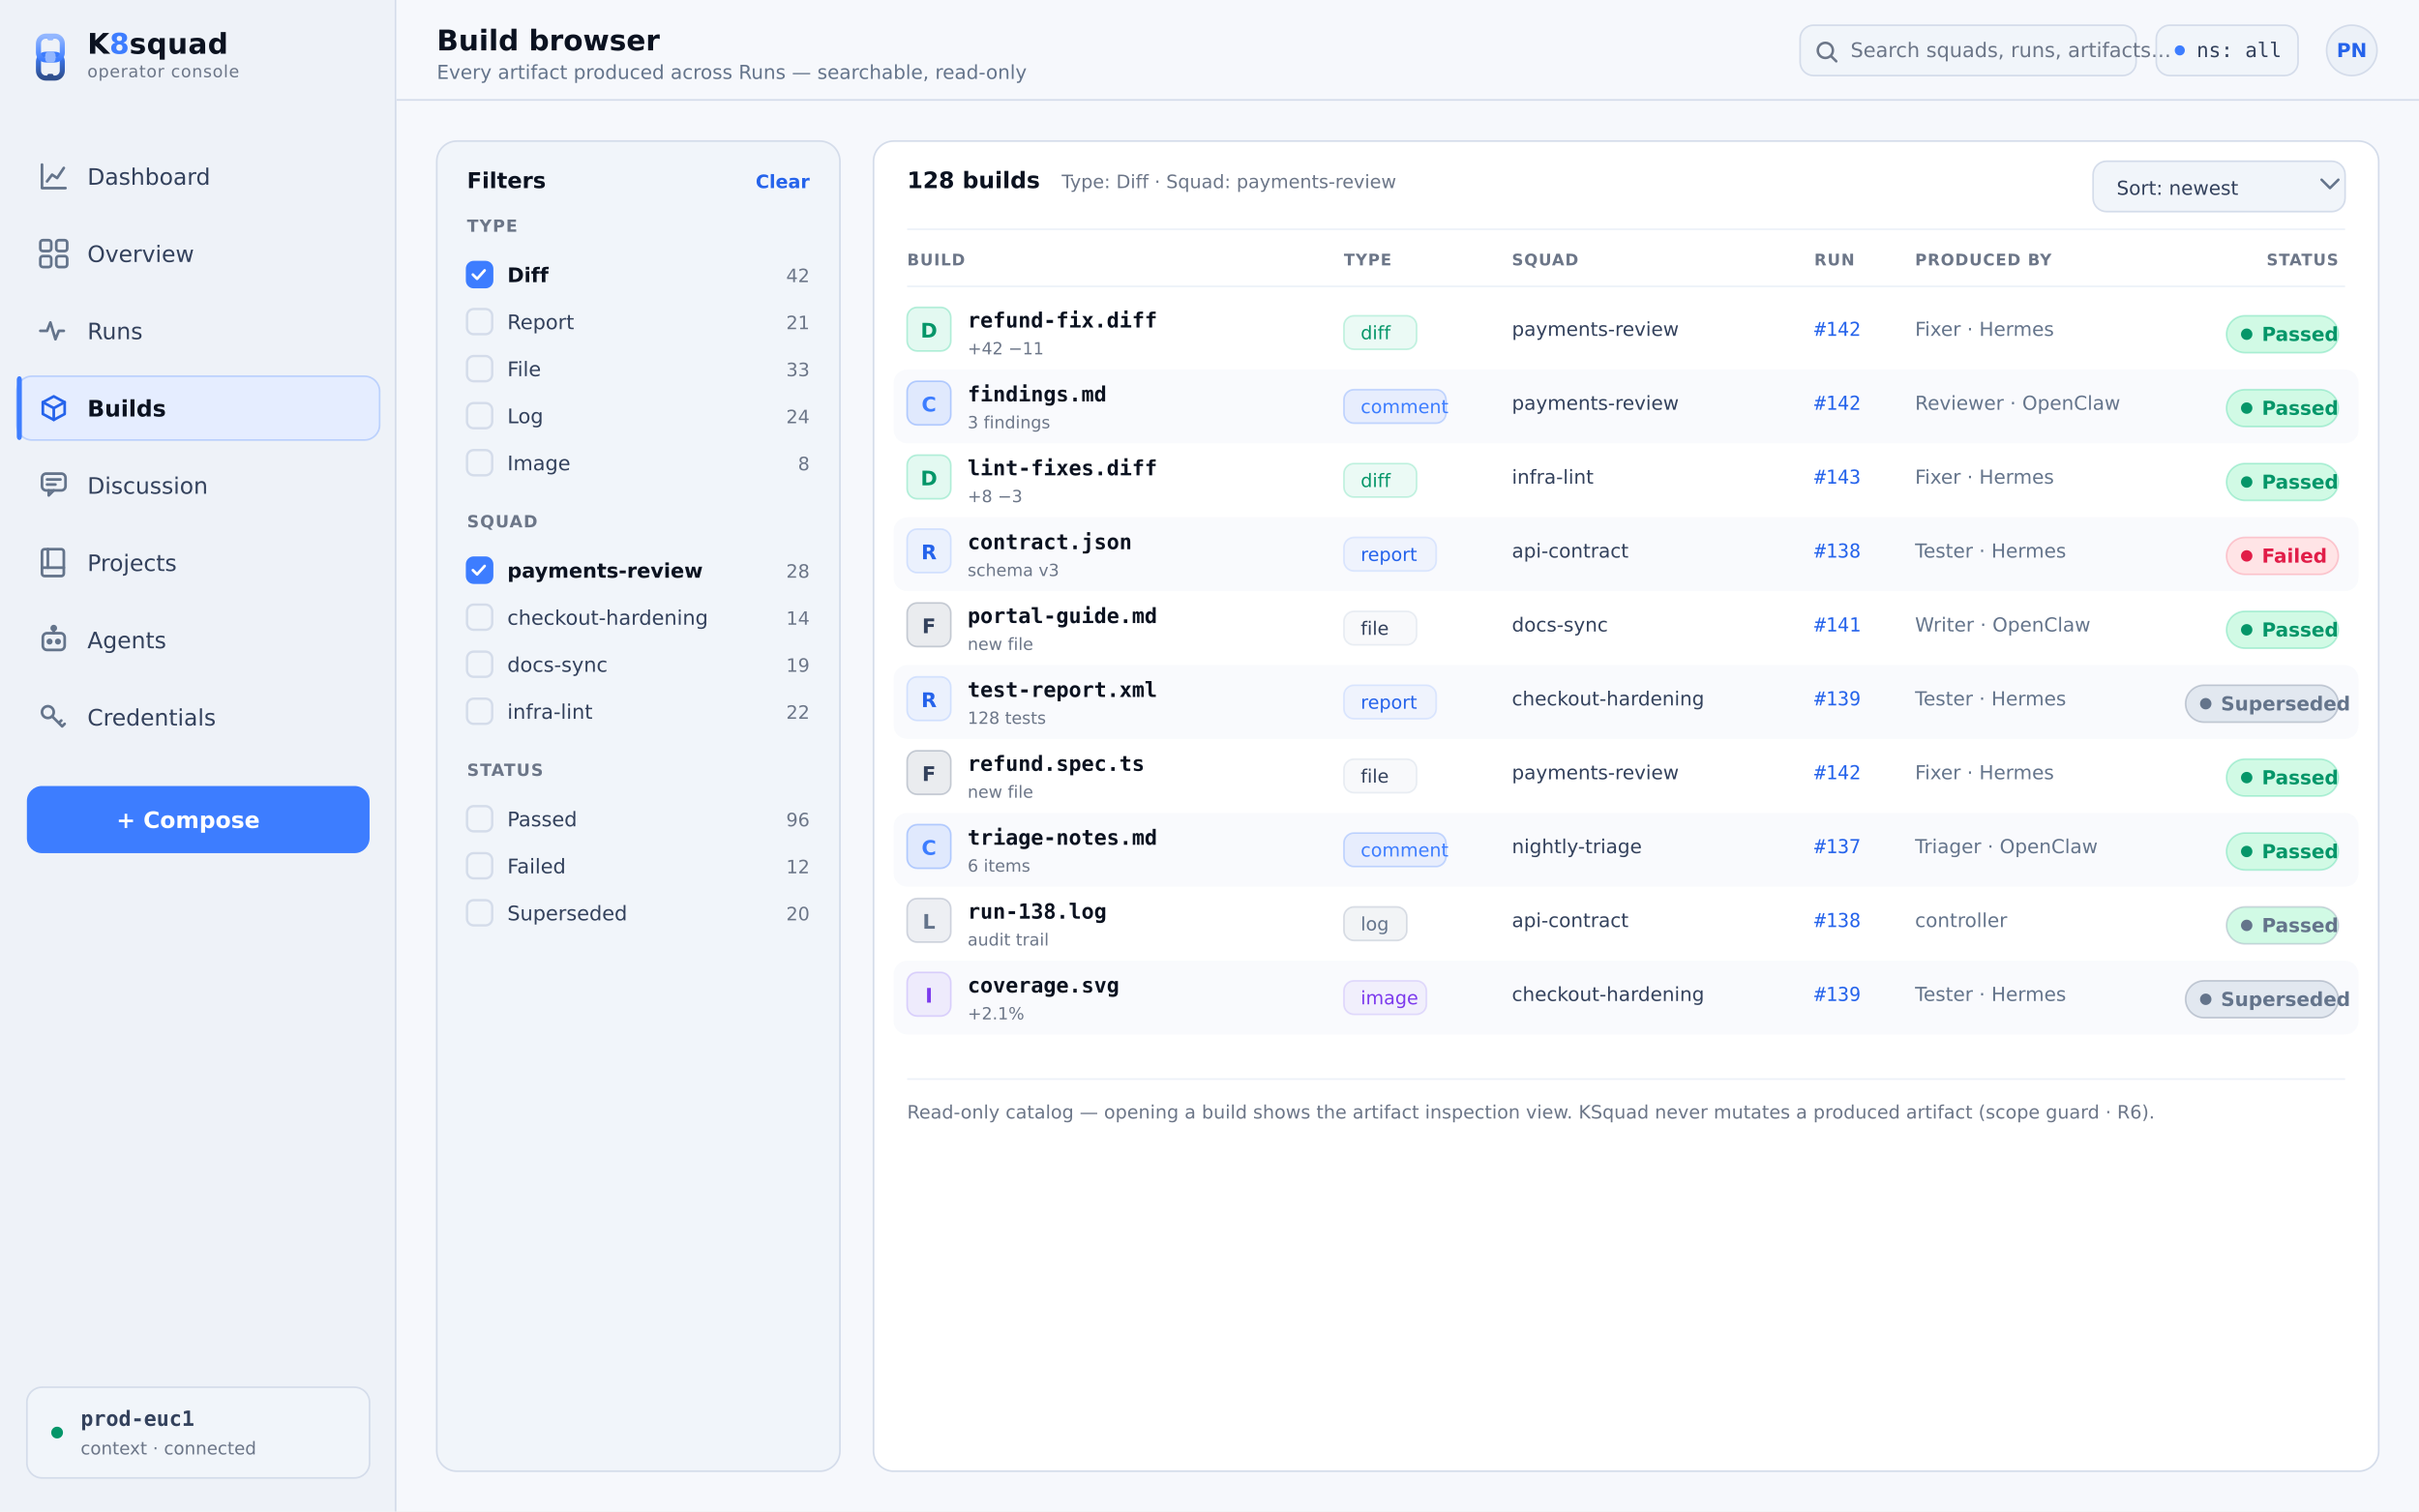
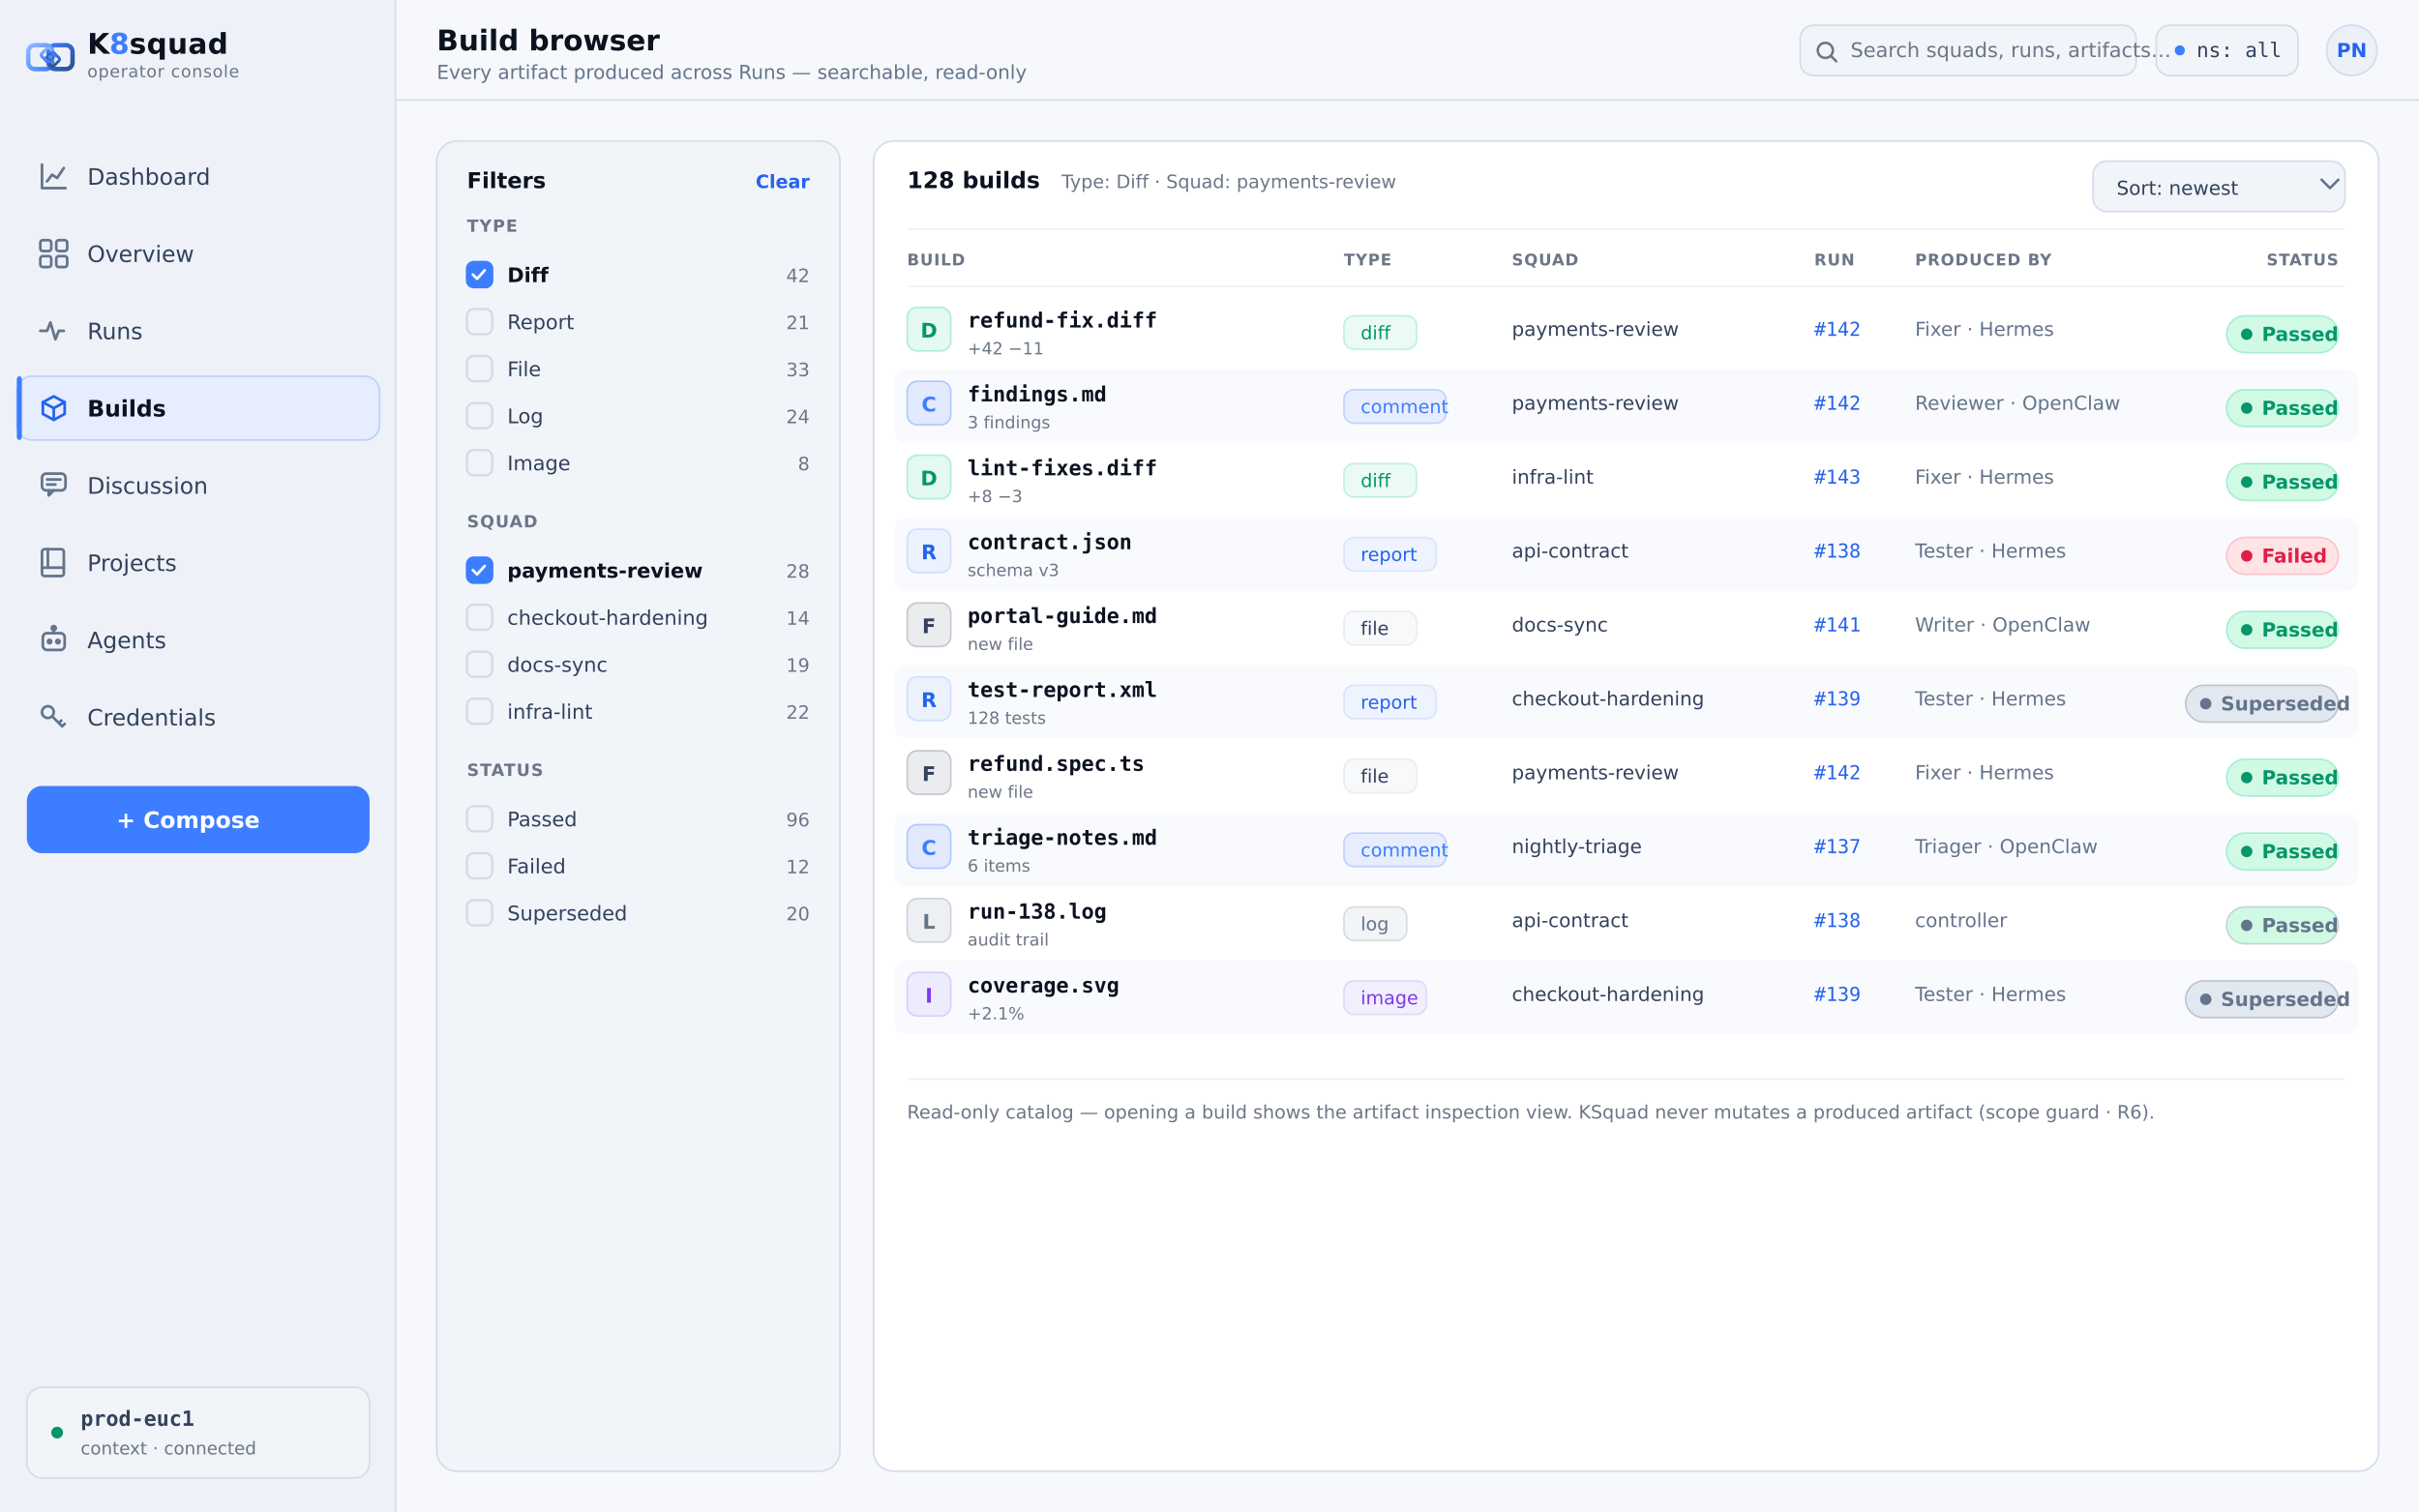
<svg xmlns="http://www.w3.org/2000/svg" width="1440" height="900" viewBox="0 0 1440 900" font-family="DejaVu Sans">
+   <defs>
+     <linearGradient id="odinL" x1="0" y1="0" x2="1" y2="1">
+       <stop offset="0" stop-color="#93B7FF" />
+       <stop offset="1" stop-color="#3D7DFF" />
+     </linearGradient>
+     <linearGradient id="odinR" x1="0" y1="0" x2="1" y2="1">
+       <stop offset="0" stop-color="#3D7DFF" />
+       <stop offset="1" stop-color="#2E4E8C" />
+     </linearGradient>
+     <clipPath id="odinCB">
+       <rect x="176" y="256" width="160" height="120" />
+     </clipPath>
+     <clipPath id="odinCK">
+       <rect x="166" y="256" width="180" height="120" />
+     </clipPath>
+   </defs>
  <defs>
    <linearGradient id="ringTop" x1="0" y1="0" x2="0" y2="1">
      <stop offset="0" stop-color="#93B7FF" />
      <stop offset="1" stop-color="#3D7DFF" />
    </linearGradient>
    <linearGradient id="ringBot" x1="0" y1="0" x2="0" y2="1">
      <stop offset="0" stop-color="#3D7DFF" />
      <stop offset="1" stop-color="#2E4E8C" />
    </linearGradient>
  </defs>
  <rect x="0" y="0" width="1440" height="900" rx="0" ry="0" fill="#F6F8FC" stroke="none" stroke-width="1" />
  <rect x="0" y="0" width="236" height="900" rx="0" ry="0" fill="#EEF2F8" stroke="none" stroke-width="1" />
  <rect x="235" y="0" width="1" height="900" rx="0" ry="0" fill="#D4DCEA" stroke="none" stroke-width="1" />
  <g transform="translate(30,34) scale(0.33735) translate(-50,-50)">
-     <rect x="29" y="45" width="42" height="42" rx="13" fill="none" stroke="url(#ringBot)" stroke-width="9" />
-     <rect x="29" y="13" width="42" height="42" rx="13" fill="none" stroke="url(#ringTop)" stroke-width="9" />
-     <rect x="41" y="41" width="18" height="18" rx="5" fill="#93B7FF" />
-     <rect x="44.5" y="9.5" width="11" height="11" rx="3" fill="#93B7FF" />
-     <rect x="44.5" y="79.5" width="11" height="11" rx="3" fill="#2E4E8C" />
+     <g transform="scale(0.195313)">
+       <path d="M300,148 h96 a60,60 0 0 1 60,60 v96 a60,60 0 0 1 -60,60 h-96 a60,60 0 0 1 -60,-60 v-96 a60,60 0 0 1 60,-60 z" fill="none" stroke="url(#odinR)" stroke-width="40" stroke-linejoin="round" />
+       <path d="M116,148 h96 a60,60 0 0 1 60,60 v96 a60,60 0 0 1 -60,60 h-96 a60,60 0 0 1 -60,-60 v-96 a60,60 0 0 1 60,-60 z" fill="none" stroke="url(#odinL)" stroke-width="40" stroke-linejoin="round" />
+       <g clip-path="url(#odinCB)">
+         <path d="M300,148 h96 a60,60 0 0 1 60,60 v96 a60,60 0 0 1 -60,60 h-96 a60,60 0 0 1 -60,-60 v-96 a60,60 0 0 1 60,-60 z" fill="none" stroke="url(#odinR)" stroke-width="40" stroke-linejoin="round" />
+       </g>
+       <g transform="rotate(45 256 256)">
+         <path d="M196,206 h64 a18,18 0 0 1 18,18 v64 a18,18 0 0 1 -18,18 h-64 a18,18 0 0 1 -18,-18 v-64 a18,18 0 0 1 18,-18 z" fill="none" stroke="url(#odinL)" stroke-width="26" stroke-linejoin="round" />
+         <path d="M252,206 h64 a18,18 0 0 1 18,18 v64 a18,18 0 0 1 -18,18 h-64 a18,18 0 0 1 -18,-18 v-64 a18,18 0 0 1 18,-18 z" fill="none" stroke="url(#odinR)" stroke-width="26" stroke-linejoin="round" />
+         <g clip-path="url(#odinCK)">
+           <path d="M196,206 h64 a18,18 0 0 1 18,18 v64 a18,18 0 0 1 -18,18 h-64 a18,18 0 0 1 -18,-18 v-64 a18,18 0 0 1 18,-18 z" fill="none" stroke="url(#odinL)" stroke-width="26" stroke-linejoin="round" />
+         </g>
+         <rect x="230" y="230" width="52" height="52" rx="9" fill="#2E4E8C" />
+         <rect x="237" y="237" width="38" height="38" rx="7" fill="#4D8BFF" />
+       </g>
+     </g>
  </g>
  <text x="52" y="32" font-family="DejaVu Sans" font-size="17" fill="#0B1220" font-weight="700" text-anchor="start" letter-spacing="0.2">K<tspan fill="#3D7DFF">8</tspan>squad</text>
  <text x="52" y="46" font-family="DejaVu Sans" font-size="10" fill="#6C7688" font-weight="400" text-anchor="start" letter-spacing="0.4">operator console</text>
  <g fill="none" stroke="#64748B" stroke-width="1.6" stroke-linecap="round" stroke-linejoin="round">
    <path d="M25 98 v14 h14" />
    <path d="M28 108 l3 -4 l3 2 l4 -6" />
  </g>
  <text x="52" y="110" font-family="DejaVu Sans" font-size="13.5" fill="#33415C" font-weight="500" text-anchor="start">Dashboard</text>
  <g fill="none" stroke="#64748B" stroke-width="1.6" stroke-linecap="round" stroke-linejoin="round">
    <rect x="24" y="143" width="6.5" height="6.5" rx="1.5" />
    <rect x="33.5" y="143" width="6.5" height="6.5" rx="1.5" />
    <rect x="24" y="152.5" width="6.5" height="6.5" rx="1.5" />
    <rect x="33.5" y="152.5" width="6.5" height="6.5" rx="1.5" />
  </g>
  <text x="52" y="156" font-family="DejaVu Sans" font-size="13.5" fill="#33415C" font-weight="500" text-anchor="start">Overview</text>
  <g fill="none" stroke="#64748B" stroke-width="1.6" stroke-linecap="round" stroke-linejoin="round">
    <path d="M24 197 h4 l2 -5 l3 10 l2 -5 h3" />
  </g>
  <text x="52" y="202" font-family="DejaVu Sans" font-size="13.5" fill="#33415C" font-weight="500" text-anchor="start">Runs</text>
  <rect x="10" y="224" width="216" height="38" rx="9" ry="9" fill="#E5EDFF" stroke="#3D7DFF44" stroke-width="1" />
  <rect x="10" y="224" width="3" height="38" rx="2" ry="2" fill="#3D7DFF" stroke="none" stroke-width="1" />
  <g fill="none" stroke="#2563EB" stroke-width="1.6" stroke-linecap="round" stroke-linejoin="round">
    <path d="M32 236 l6.5 3.5 v7 l-6.5 3.5 l-6.5 -3.5 v-7 z" />
    <path d="M25.5 239.5 l6.5 3.5 l6.5 -3.5" />
    <path d="M32 243 v7" />
  </g>
  <text x="52" y="248" font-family="DejaVu Sans" font-size="13.5" fill="#0B1220" font-weight="600" text-anchor="start">Builds</text>
  <g fill="none" stroke="#64748B" stroke-width="1.6" stroke-linecap="round" stroke-linejoin="round">
    <rect x="25" y="282" width="14" height="10" rx="2.5" />
    <path d="M29 292 v3 l3 -3" />
    <path d="M28 285.5 h8 M28 288.5 h5" />
  </g>
  <text x="52" y="294" font-family="DejaVu Sans" font-size="13.5" fill="#33415C" font-weight="500" text-anchor="start">Discussion</text>
  <g fill="none" stroke="#64748B" stroke-width="1.6" stroke-linecap="round" stroke-linejoin="round">
    <rect x="25" y="327" width="13" height="16" rx="1.5" />
    <path d="M25 338 h13" />
    <path d="M28.5 327 v11" />
  </g>
  <text x="52" y="340" font-family="DejaVu Sans" font-size="13.5" fill="#33415C" font-weight="500" text-anchor="start">Projects</text>
  <g fill="none" stroke="#64748B" stroke-width="1.6" stroke-linecap="round" stroke-linejoin="round">
    <rect x="25.5" y="377" width="13" height="10" rx="2.5" />
    <path d="M32 374 v3" />
    <circle cx="32" cy="374" r="1.2" fill="#64748B" />
    <circle cx="29.5" cy="382" r="1" fill="#64748B" />
    <circle cx="34.5" cy="382" r="1" fill="#64748B" />
  </g>
  <text x="52" y="386" font-family="DejaVu Sans" font-size="13.5" fill="#33415C" font-weight="500" text-anchor="start">Agents</text>
  <g fill="none" stroke="#64748B" stroke-width="1.6" stroke-linecap="round" stroke-linejoin="round">
    <circle cx="28.5" cy="424" r="3.5" />
    <path d="M31 426.5 l6 6 M35 430.5 l1.5 -1.5 M37 432.5 l1.5 -1.5" />
  </g>
  <text x="52" y="432" font-family="DejaVu Sans" font-size="13.5" fill="#33415C" font-weight="500" text-anchor="start">Credentials</text>
  <rect x="16" y="468" width="204" height="40" rx="9" ry="9" fill="#3D7DFF" stroke="none" stroke-width="1" />
  <text x="112" y="493" font-family="DejaVu Sans" font-size="13.5" fill="#fff" font-weight="600" text-anchor="middle">+  Compose</text>
  <rect x="16" y="826" width="204" height="54" rx="9" ry="9" fill="#F1F5FA" stroke="#D4DCEA" stroke-width="1" />
  <circle cx="34" cy="853" r="3.5" fill="#059669" />
  <text x="48" y="849" font-family="DejaVu Sans Mono" font-size="12.5" fill="#33415C" font-weight="600" text-anchor="start">prod-euc1</text>
  <text x="48" y="866" font-family="DejaVu Sans" font-size="10.5" fill="#6C7688" font-weight="400" text-anchor="start">context · connected</text>
  <rect x="236" y="0" width="1204" height="60" rx="0" ry="0" fill="#F6F8FC" stroke="none" stroke-width="1" />
  <rect x="236" y="59" width="1204" height="1" rx="0" ry="0" fill="#D4DCEA" stroke="none" stroke-width="1" />
  <text x="260" y="30" font-family="DejaVu Sans" font-size="17" fill="#0B1220" font-weight="700" text-anchor="start">Build browser</text>
  <text x="260" y="47" font-family="DejaVu Sans" font-size="11.5" fill="#64748B" font-weight="400" text-anchor="start">Every artifact produced across Runs — searchable, read-only</text>
  <circle cx="1400" cy="30" r="15" fill="#ECF1F8" stroke="#D4DCEA" />
  <text x="1400" y="34" font-family="DejaVu Sans" font-size="11.5" fill="#2563EB" font-weight="700" text-anchor="middle">PN</text>
  <rect x="1283.6" y="15" width="84.4" height="30" rx="8" ry="8" fill="#F1F5FA" stroke="#D4DCEA" stroke-width="1" />
  <circle cx="1297.6" cy="30" r="3" fill="#3D7DFF" />
  <text x="1307.6" y="34" font-family="DejaVu Sans Mono" font-size="12" fill="#33415C" font-weight="400" text-anchor="start">ns: all</text>
  <rect x="1071.6" y="15" width="200" height="30" rx="8" ry="8" fill="#F1F5FA" stroke="#D4DCEA" stroke-width="1" />
  <circle cx="1086.6" cy="30" r="4.5" fill="none" stroke="#6C7688" stroke-width="1.5" />
  <path d="M1090.1 33.5 l3 3" stroke="#6C7688" stroke-width="1.5" stroke-linecap="round" />
  <text x="1101.6" y="34" font-family="DejaVu Sans" font-size="12" fill="#6C7688" font-weight="400" text-anchor="start">Search squads, runs, artifacts…</text>
  <rect x="260" y="84" width="240" height="792" rx="12" ry="12" fill="#F1F5FA" stroke="#D4DCEA" stroke-width="1" />
  <text x="278" y="112" font-family="DejaVu Sans" font-size="13" fill="#0B1220" font-weight="700" text-anchor="start">Filters</text>
  <text x="482" y="112" font-family="DejaVu Sans" font-size="11" fill="#2563EB" font-weight="600" text-anchor="end">Clear</text>
  <text x="278" y="138" font-family="DejaVu Sans" font-size="10" fill="#6C7688" font-weight="600" text-anchor="start" letter-spacing="0.6">TYPE</text>
  <rect x="278" y="156" width="15" height="15" rx="4" ry="4" fill="#3D7DFF" stroke="#3D7DFF" stroke-width="1.4" />
  <path d="M281.5 163.5 l2.5 2.5 l4.5 -5" stroke="#fff" stroke-width="1.6" fill="none" stroke-linecap="round" stroke-linejoin="round" />
  <text x="302" y="168" font-family="DejaVu Sans" font-size="12" fill="#0B1220" font-weight="600" text-anchor="start">Diff</text>
  <text x="482" y="168" font-family="DejaVu Sans" font-size="11" fill="#6C7688" font-weight="400" text-anchor="end">42</text>
  <rect x="278" y="184" width="15" height="15" rx="4" ry="4" fill="none" stroke="#D4DCEA" stroke-width="1.4" />
  <text x="302" y="196" font-family="DejaVu Sans" font-size="12" fill="#33415C" font-weight="500" text-anchor="start">Report</text>
  <text x="482" y="196" font-family="DejaVu Sans" font-size="11" fill="#6C7688" font-weight="400" text-anchor="end">21</text>
  <rect x="278" y="212" width="15" height="15" rx="4" ry="4" fill="none" stroke="#D4DCEA" stroke-width="1.4" />
  <text x="302" y="224" font-family="DejaVu Sans" font-size="12" fill="#33415C" font-weight="500" text-anchor="start">File</text>
  <text x="482" y="224" font-family="DejaVu Sans" font-size="11" fill="#6C7688" font-weight="400" text-anchor="end">33</text>
  <rect x="278" y="240" width="15" height="15" rx="4" ry="4" fill="none" stroke="#D4DCEA" stroke-width="1.4" />
  <text x="302" y="252" font-family="DejaVu Sans" font-size="12" fill="#33415C" font-weight="500" text-anchor="start">Log</text>
  <text x="482" y="252" font-family="DejaVu Sans" font-size="11" fill="#6C7688" font-weight="400" text-anchor="end">24</text>
  <rect x="278" y="268" width="15" height="15" rx="4" ry="4" fill="none" stroke="#D4DCEA" stroke-width="1.4" />
  <text x="302" y="280" font-family="DejaVu Sans" font-size="12" fill="#33415C" font-weight="500" text-anchor="start">Image</text>
  <text x="482" y="280" font-family="DejaVu Sans" font-size="11" fill="#6C7688" font-weight="400" text-anchor="end">8</text>
  <text x="278" y="314" font-family="DejaVu Sans" font-size="10" fill="#6C7688" font-weight="600" text-anchor="start" letter-spacing="0.6">SQUAD</text>
  <rect x="278" y="332" width="15" height="15" rx="4" ry="4" fill="#3D7DFF" stroke="#3D7DFF" stroke-width="1.4" />
  <path d="M281.5 339.5 l2.5 2.5 l4.5 -5" stroke="#fff" stroke-width="1.6" fill="none" stroke-linecap="round" stroke-linejoin="round" />
  <text x="302" y="344" font-family="DejaVu Sans" font-size="12" fill="#0B1220" font-weight="600" text-anchor="start">payments-review</text>
  <text x="482" y="344" font-family="DejaVu Sans" font-size="11" fill="#6C7688" font-weight="400" text-anchor="end">28</text>
  <rect x="278" y="360" width="15" height="15" rx="4" ry="4" fill="none" stroke="#D4DCEA" stroke-width="1.4" />
  <text x="302" y="372" font-family="DejaVu Sans" font-size="12" fill="#33415C" font-weight="500" text-anchor="start">checkout-hardening</text>
  <text x="482" y="372" font-family="DejaVu Sans" font-size="11" fill="#6C7688" font-weight="400" text-anchor="end">14</text>
  <rect x="278" y="388" width="15" height="15" rx="4" ry="4" fill="none" stroke="#D4DCEA" stroke-width="1.4" />
  <text x="302" y="400" font-family="DejaVu Sans" font-size="12" fill="#33415C" font-weight="500" text-anchor="start">docs-sync</text>
  <text x="482" y="400" font-family="DejaVu Sans" font-size="11" fill="#6C7688" font-weight="400" text-anchor="end">19</text>
  <rect x="278" y="416" width="15" height="15" rx="4" ry="4" fill="none" stroke="#D4DCEA" stroke-width="1.4" />
  <text x="302" y="428" font-family="DejaVu Sans" font-size="12" fill="#33415C" font-weight="500" text-anchor="start">infra-lint</text>
  <text x="482" y="428" font-family="DejaVu Sans" font-size="11" fill="#6C7688" font-weight="400" text-anchor="end">22</text>
  <text x="278" y="462" font-family="DejaVu Sans" font-size="10" fill="#6C7688" font-weight="600" text-anchor="start" letter-spacing="0.6">STATUS</text>
  <rect x="278" y="480" width="15" height="15" rx="4" ry="4" fill="none" stroke="#D4DCEA" stroke-width="1.4" />
  <text x="302" y="492" font-family="DejaVu Sans" font-size="12" fill="#33415C" font-weight="500" text-anchor="start">Passed</text>
  <text x="482" y="492" font-family="DejaVu Sans" font-size="11" fill="#6C7688" font-weight="400" text-anchor="end">96</text>
  <rect x="278" y="508" width="15" height="15" rx="4" ry="4" fill="none" stroke="#D4DCEA" stroke-width="1.4" />
  <text x="302" y="520" font-family="DejaVu Sans" font-size="12" fill="#33415C" font-weight="500" text-anchor="start">Failed</text>
  <text x="482" y="520" font-family="DejaVu Sans" font-size="11" fill="#6C7688" font-weight="400" text-anchor="end">12</text>
  <rect x="278" y="536" width="15" height="15" rx="4" ry="4" fill="none" stroke="#D4DCEA" stroke-width="1.4" />
  <text x="302" y="548" font-family="DejaVu Sans" font-size="12" fill="#33415C" font-weight="500" text-anchor="start">Superseded</text>
  <text x="482" y="548" font-family="DejaVu Sans" font-size="11" fill="#6C7688" font-weight="400" text-anchor="end">20</text>
  <rect x="520" y="84" width="896" height="792" rx="12" ry="12" fill="#FFFFFF" stroke="#D4DCEA" stroke-width="1" />
  <text x="540" y="112" font-family="DejaVu Sans" font-size="13.5" fill="#0B1220" font-weight="700" text-anchor="start">128 builds</text>
  <text x="632" y="112" font-family="DejaVu Sans" font-size="11" fill="#6C7688" font-weight="400" text-anchor="start">Type: Diff · Squad: payments-review</text>
  <rect x="1246" y="96" width="150" height="30" rx="8" ry="8" fill="#F1F5FA" stroke="#D4DCEA" stroke-width="1" />
  <text x="1260" y="116" font-family="DejaVu Sans" font-size="11.5" fill="#33415C" font-weight="400" text-anchor="start">Sort: newest</text>
  <path d="M1382 107 l5 5 l5 -5" stroke="#64748B" stroke-width="1.5" fill="none" stroke-linecap="round" stroke-linejoin="round" />
  <rect x="540" y="136" width="856" height="1" rx="0" ry="0" fill="#ECF1F8" stroke="none" stroke-width="1" />
  <text x="540" y="158" font-family="DejaVu Sans" font-size="9.5" fill="#6C7688" font-weight="600" text-anchor="start" letter-spacing="0.5">BUILD</text>
  <text x="800" y="158" font-family="DejaVu Sans" font-size="9.5" fill="#6C7688" font-weight="600" text-anchor="start" letter-spacing="0.5">TYPE</text>
  <text x="900" y="158" font-family="DejaVu Sans" font-size="9.5" fill="#6C7688" font-weight="600" text-anchor="start" letter-spacing="0.5">SQUAD</text>
  <text x="1080" y="158" font-family="DejaVu Sans" font-size="9.5" fill="#6C7688" font-weight="600" text-anchor="start" letter-spacing="0.5">RUN</text>
  <text x="1140" y="158" font-family="DejaVu Sans" font-size="9.5" fill="#6C7688" font-weight="600" text-anchor="start" letter-spacing="0.5">PRODUCED BY</text>
  <text x="1392" y="158" font-family="DejaVu Sans" font-size="9.5" fill="#6C7688" font-weight="600" text-anchor="end" letter-spacing="0.5">STATUS</text>
  <rect x="540" y="170" width="856" height="1" rx="0" ry="0" fill="#ECF1F8" stroke="none" stroke-width="1" />
  <rect x="540" y="183" width="26" height="26" rx="6" ry="6" fill="#34D39922" stroke="#34D39955" stroke-width="1" />
  <text x="553" y="201" font-family="DejaVu Sans" font-size="12" fill="#059669" font-weight="700" text-anchor="middle">D</text>
  <text x="576" y="195" font-family="DejaVu Sans Mono" font-size="12.5" fill="#0B1220" font-weight="600" text-anchor="start">refund-fix.diff</text>
  <text x="576" y="211" font-family="DejaVu Sans" font-size="10" fill="#6C7688" font-weight="400" text-anchor="start">+42 −11</text>
  <rect x="800" y="188" width="43.32" height="20" rx="6" ry="6" fill="#34D39918" stroke="#34D39944" stroke-width="1" />
  <text x="810" y="202" font-family="DejaVu Sans" font-size="11" fill="#059669" font-weight="400" text-anchor="start">diff</text>
  <text x="900" y="200" font-family="DejaVu Sans" font-size="11.5" fill="#33415C" font-weight="400" text-anchor="start">payments-review</text>
  <text x="1080" y="200" font-family="DejaVu Sans Mono" font-size="11.5" fill="#2563EB" font-weight="400" text-anchor="start">#142</text>
  <text x="1140" y="200" font-family="DejaVu Sans" font-size="11.5" fill="#64748B" font-weight="400" text-anchor="start">Fixer · Hermes</text>
  <rect x="1325.43" y="188" width="66.57" height="22" rx="11" ry="11" fill="#D1FAE5" stroke="#34D39955" stroke-width="1" />
  <circle cx="1337.43" cy="199" r="3.4" fill="#059669" />
  <text x="1346.43" y="203" font-family="DejaVu Sans" font-size="11.5" fill="#059669" font-weight="600" text-anchor="start">Passed</text>
  <rect x="532" y="220" width="872" height="44" rx="8" ry="8" fill="#F1F5FA" stroke="none" stroke-width="1" opacity="0.45" />
  <rect x="540" y="227" width="26" height="26" rx="6" ry="6" fill="#3D7DFF22" stroke="#3D7DFF55" stroke-width="1" />
  <text x="553" y="245" font-family="DejaVu Sans" font-size="12" fill="#3D7DFF" font-weight="700" text-anchor="middle">C</text>
  <text x="576" y="239" font-family="DejaVu Sans Mono" font-size="12.5" fill="#0B1220" font-weight="600" text-anchor="start">findings.md</text>
  <text x="576" y="255" font-family="DejaVu Sans" font-size="10" fill="#6C7688" font-weight="400" text-anchor="start">3 findings</text>
  <rect x="800" y="232" width="60.81" height="20" rx="6" ry="6" fill="#3D7DFF18" stroke="#3D7DFF44" stroke-width="1" />
  <text x="810" y="246" font-family="DejaVu Sans" font-size="11" fill="#3D7DFF" font-weight="400" text-anchor="start">comment</text>
  <text x="900" y="244" font-family="DejaVu Sans" font-size="11.5" fill="#33415C" font-weight="400" text-anchor="start">payments-review</text>
  <text x="1080" y="244" font-family="DejaVu Sans Mono" font-size="11.5" fill="#2563EB" font-weight="400" text-anchor="start">#142</text>
  <text x="1140" y="244" font-family="DejaVu Sans" font-size="11.5" fill="#64748B" font-weight="400" text-anchor="start">Reviewer · OpenClaw</text>
  <rect x="1325.43" y="232" width="66.57" height="22" rx="11" ry="11" fill="#D1FAE5" stroke="#34D39955" stroke-width="1" />
  <circle cx="1337.43" cy="243" r="3.4" fill="#059669" />
  <text x="1346.43" y="247" font-family="DejaVu Sans" font-size="11.5" fill="#059669" font-weight="600" text-anchor="start">Passed</text>
  <rect x="540" y="271" width="26" height="26" rx="6" ry="6" fill="#34D39922" stroke="#34D39955" stroke-width="1" />
  <text x="553" y="289" font-family="DejaVu Sans" font-size="12" fill="#059669" font-weight="700" text-anchor="middle">D</text>
  <text x="576" y="283" font-family="DejaVu Sans Mono" font-size="12.5" fill="#0B1220" font-weight="600" text-anchor="start">lint-fixes.diff</text>
  <text x="576" y="299" font-family="DejaVu Sans" font-size="10" fill="#6C7688" font-weight="400" text-anchor="start">+8 −3</text>
  <rect x="800" y="276" width="43.32" height="20" rx="6" ry="6" fill="#34D39918" stroke="#34D39944" stroke-width="1" />
  <text x="810" y="290" font-family="DejaVu Sans" font-size="11" fill="#059669" font-weight="400" text-anchor="start">diff</text>
  <text x="900" y="288" font-family="DejaVu Sans" font-size="11.5" fill="#33415C" font-weight="400" text-anchor="start">infra-lint</text>
  <text x="1080" y="288" font-family="DejaVu Sans Mono" font-size="11.5" fill="#2563EB" font-weight="400" text-anchor="start">#143</text>
  <text x="1140" y="288" font-family="DejaVu Sans" font-size="11.5" fill="#64748B" font-weight="400" text-anchor="start">Fixer · Hermes</text>
  <rect x="1325.43" y="276" width="66.57" height="22" rx="11" ry="11" fill="#D1FAE5" stroke="#34D39955" stroke-width="1" />
  <circle cx="1337.43" cy="287" r="3.4" fill="#059669" />
  <text x="1346.43" y="291" font-family="DejaVu Sans" font-size="11.5" fill="#059669" font-weight="600" text-anchor="start">Passed</text>
  <rect x="532" y="308" width="872" height="44" rx="8" ry="8" fill="#F1F5FA" stroke="none" stroke-width="1" opacity="0.45" />
  <rect x="540" y="315" width="26" height="26" rx="6" ry="6" fill="#93B7FF22" stroke="#93B7FF55" stroke-width="1" />
  <text x="553" y="333" font-family="DejaVu Sans" font-size="12" fill="#2563EB" font-weight="700" text-anchor="middle">R</text>
  <text x="576" y="327" font-family="DejaVu Sans Mono" font-size="12.5" fill="#0B1220" font-weight="600" text-anchor="start">contract.json</text>
  <text x="576" y="343" font-family="DejaVu Sans" font-size="10" fill="#6C7688" font-weight="400" text-anchor="start">schema v3</text>
  <rect x="800" y="320" width="54.98" height="20" rx="6" ry="6" fill="#93B7FF18" stroke="#93B7FF44" stroke-width="1" />
  <text x="810" y="334" font-family="DejaVu Sans" font-size="11" fill="#2563EB" font-weight="400" text-anchor="start">report</text>
  <text x="900" y="332" font-family="DejaVu Sans" font-size="11.5" fill="#33415C" font-weight="400" text-anchor="start">api-contract</text>
  <text x="1080" y="332" font-family="DejaVu Sans Mono" font-size="11.5" fill="#2563EB" font-weight="400" text-anchor="start">#138</text>
  <text x="1140" y="332" font-family="DejaVu Sans" font-size="11.5" fill="#64748B" font-weight="400" text-anchor="start">Tester · Hermes</text>
  <rect x="1325.43" y="320" width="66.57" height="22" rx="11" ry="11" fill="#FFE4E6" stroke="#FB718555" stroke-width="1" />
  <circle cx="1337.43" cy="331" r="3.4" fill="#E11D48" />
  <text x="1346.43" y="335" font-family="DejaVu Sans" font-size="11.5" fill="#E11D48" font-weight="600" text-anchor="start">Failed</text>
  <rect x="540" y="359" width="26" height="26" rx="6" ry="6" fill="#64748B22" stroke="#64748B55" stroke-width="1" />
  <text x="553" y="377" font-family="DejaVu Sans" font-size="12" fill="#33415C" font-weight="700" text-anchor="middle">F</text>
  <text x="576" y="371" font-family="DejaVu Sans Mono" font-size="12.5" fill="#0B1220" font-weight="600" text-anchor="start">portal-guide.md</text>
  <text x="576" y="387" font-family="DejaVu Sans" font-size="10" fill="#6C7688" font-weight="400" text-anchor="start">new file</text>
  <rect x="800" y="364" width="43.32" height="20" rx="6" ry="6" fill="#B6C3D818" stroke="#B6C3D844" stroke-width="1" />
  <text x="810" y="378" font-family="DejaVu Sans" font-size="11" fill="#33415C" font-weight="400" text-anchor="start">file</text>
  <text x="900" y="376" font-family="DejaVu Sans" font-size="11.5" fill="#33415C" font-weight="400" text-anchor="start">docs-sync</text>
  <text x="1080" y="376" font-family="DejaVu Sans Mono" font-size="11.5" fill="#2563EB" font-weight="400" text-anchor="start">#141</text>
  <text x="1140" y="376" font-family="DejaVu Sans" font-size="11.5" fill="#64748B" font-weight="400" text-anchor="start">Writer · OpenClaw</text>
  <rect x="1325.43" y="364" width="66.57" height="22" rx="11" ry="11" fill="#D1FAE5" stroke="#34D39955" stroke-width="1" />
  <circle cx="1337.43" cy="375" r="3.4" fill="#059669" />
  <text x="1346.43" y="379" font-family="DejaVu Sans" font-size="11.5" fill="#059669" font-weight="600" text-anchor="start">Passed</text>
  <rect x="532" y="396" width="872" height="44" rx="8" ry="8" fill="#F1F5FA" stroke="none" stroke-width="1" opacity="0.45" />
  <rect x="540" y="403" width="26" height="26" rx="6" ry="6" fill="#93B7FF22" stroke="#93B7FF55" stroke-width="1" />
  <text x="553" y="421" font-family="DejaVu Sans" font-size="12" fill="#2563EB" font-weight="700" text-anchor="middle">R</text>
  <text x="576" y="415" font-family="DejaVu Sans Mono" font-size="12.5" fill="#0B1220" font-weight="600" text-anchor="start">test-report.xml</text>
  <text x="576" y="431" font-family="DejaVu Sans" font-size="10" fill="#6C7688" font-weight="400" text-anchor="start">128 tests</text>
  <rect x="800" y="408" width="54.98" height="20" rx="6" ry="6" fill="#93B7FF18" stroke="#93B7FF44" stroke-width="1" />
  <text x="810" y="422" font-family="DejaVu Sans" font-size="11" fill="#2563EB" font-weight="400" text-anchor="start">report</text>
  <text x="900" y="420" font-family="DejaVu Sans" font-size="11.5" fill="#33415C" font-weight="400" text-anchor="start">checkout-hardening</text>
  <text x="1080" y="420" font-family="DejaVu Sans Mono" font-size="11.5" fill="#2563EB" font-weight="400" text-anchor="start">#139</text>
  <text x="1140" y="420" font-family="DejaVu Sans" font-size="11.5" fill="#64748B" font-weight="400" text-anchor="start">Tester · Hermes</text>
  <rect x="1301.05" y="408" width="90.95" height="22" rx="11" ry="11" fill="#E2E8F0" stroke="#64748B55" stroke-width="1" />
  <circle cx="1313.05" cy="419" r="3.4" fill="#64748B" />
  <text x="1322.05" y="423" font-family="DejaVu Sans" font-size="11.5" fill="#64748B" font-weight="600" text-anchor="start">Superseded</text>
  <rect x="540" y="447" width="26" height="26" rx="6" ry="6" fill="#64748B22" stroke="#64748B55" stroke-width="1" />
  <text x="553" y="465" font-family="DejaVu Sans" font-size="12" fill="#33415C" font-weight="700" text-anchor="middle">F</text>
  <text x="576" y="459" font-family="DejaVu Sans Mono" font-size="12.5" fill="#0B1220" font-weight="600" text-anchor="start">refund.spec.ts</text>
  <text x="576" y="475" font-family="DejaVu Sans" font-size="10" fill="#6C7688" font-weight="400" text-anchor="start">new file</text>
  <rect x="800" y="452" width="43.32" height="20" rx="6" ry="6" fill="#B6C3D818" stroke="#B6C3D844" stroke-width="1" />
  <text x="810" y="466" font-family="DejaVu Sans" font-size="11" fill="#33415C" font-weight="400" text-anchor="start">file</text>
  <text x="900" y="464" font-family="DejaVu Sans" font-size="11.5" fill="#33415C" font-weight="400" text-anchor="start">payments-review</text>
  <text x="1080" y="464" font-family="DejaVu Sans Mono" font-size="11.5" fill="#2563EB" font-weight="400" text-anchor="start">#142</text>
  <text x="1140" y="464" font-family="DejaVu Sans" font-size="11.5" fill="#64748B" font-weight="400" text-anchor="start">Fixer · Hermes</text>
  <rect x="1325.43" y="452" width="66.57" height="22" rx="11" ry="11" fill="#D1FAE5" stroke="#34D39955" stroke-width="1" />
  <circle cx="1337.43" cy="463" r="3.4" fill="#059669" />
  <text x="1346.43" y="467" font-family="DejaVu Sans" font-size="11.5" fill="#059669" font-weight="600" text-anchor="start">Passed</text>
  <rect x="532" y="484" width="872" height="44" rx="8" ry="8" fill="#F1F5FA" stroke="none" stroke-width="1" opacity="0.45" />
  <rect x="540" y="491" width="26" height="26" rx="6" ry="6" fill="#3D7DFF22" stroke="#3D7DFF55" stroke-width="1" />
  <text x="553" y="509" font-family="DejaVu Sans" font-size="12" fill="#3D7DFF" font-weight="700" text-anchor="middle">C</text>
  <text x="576" y="503" font-family="DejaVu Sans Mono" font-size="12.5" fill="#0B1220" font-weight="600" text-anchor="start">triage-notes.md</text>
  <text x="576" y="519" font-family="DejaVu Sans" font-size="10" fill="#6C7688" font-weight="400" text-anchor="start">6 items</text>
  <rect x="800" y="496" width="60.81" height="20" rx="6" ry="6" fill="#3D7DFF18" stroke="#3D7DFF44" stroke-width="1" />
  <text x="810" y="510" font-family="DejaVu Sans" font-size="11" fill="#3D7DFF" font-weight="400" text-anchor="start">comment</text>
  <text x="900" y="508" font-family="DejaVu Sans" font-size="11.5" fill="#33415C" font-weight="400" text-anchor="start">nightly-triage</text>
  <text x="1080" y="508" font-family="DejaVu Sans Mono" font-size="11.5" fill="#2563EB" font-weight="400" text-anchor="start">#137</text>
  <text x="1140" y="508" font-family="DejaVu Sans" font-size="11.5" fill="#64748B" font-weight="400" text-anchor="start">Triager · OpenClaw</text>
  <rect x="1325.43" y="496" width="66.57" height="22" rx="11" ry="11" fill="#D1FAE5" stroke="#34D39955" stroke-width="1" />
  <circle cx="1337.43" cy="507" r="3.4" fill="#059669" />
  <text x="1346.43" y="511" font-family="DejaVu Sans" font-size="11.5" fill="#059669" font-weight="600" text-anchor="start">Passed</text>
  <rect x="540" y="535" width="26" height="26" rx="6" ry="6" fill="#7E8CA622" stroke="#7E8CA655" stroke-width="1" />
  <text x="553" y="553" font-family="DejaVu Sans" font-size="12" fill="#64748B" font-weight="700" text-anchor="middle">L</text>
  <text x="576" y="547" font-family="DejaVu Sans Mono" font-size="12.5" fill="#0B1220" font-weight="600" text-anchor="start">run-138.log</text>
  <text x="576" y="563" font-family="DejaVu Sans" font-size="10" fill="#6C7688" font-weight="400" text-anchor="start">audit trail</text>
  <rect x="800" y="540" width="37.49" height="20" rx="6" ry="6" fill="#7E8CA618" stroke="#7E8CA644" stroke-width="1" />
  <text x="810" y="554" font-family="DejaVu Sans" font-size="11" fill="#64748B" font-weight="400" text-anchor="start">log</text>
  <text x="900" y="552" font-family="DejaVu Sans" font-size="11.5" fill="#33415C" font-weight="400" text-anchor="start">api-contract</text>
  <text x="1080" y="552" font-family="DejaVu Sans Mono" font-size="11.5" fill="#2563EB" font-weight="400" text-anchor="start">#138</text>
  <text x="1140" y="552" font-family="DejaVu Sans" font-size="11.5" fill="#64748B" font-weight="400" text-anchor="start">controller</text>
  <rect x="1325.43" y="540" width="66.57" height="22" rx="11" ry="11" fill="#D1FAE5" stroke="#7E8CA655" stroke-width="1" />
  <circle cx="1337.43" cy="551" r="3.4" fill="#64748B" />
  <text x="1346.43" y="555" font-family="DejaVu Sans" font-size="11.5" fill="#64748B" font-weight="600" text-anchor="start">Passed</text>
  <rect x="532" y="572" width="872" height="44" rx="8" ry="8" fill="#F1F5FA" stroke="none" stroke-width="1" opacity="0.45" />
  <rect x="540" y="579" width="26" height="26" rx="6" ry="6" fill="#A78BFA22" stroke="#A78BFA55" stroke-width="1" />
  <text x="553" y="597" font-family="DejaVu Sans" font-size="12" fill="#7C3AED" font-weight="700" text-anchor="middle">I</text>
  <text x="576" y="591" font-family="DejaVu Sans Mono" font-size="12.5" fill="#0B1220" font-weight="600" text-anchor="start">coverage.svg</text>
  <text x="576" y="607" font-family="DejaVu Sans" font-size="10" fill="#6C7688" font-weight="400" text-anchor="start">+2.1%</text>
  <rect x="800" y="584" width="49.15" height="20" rx="6" ry="6" fill="#A78BFA18" stroke="#A78BFA44" stroke-width="1" />
  <text x="810" y="598" font-family="DejaVu Sans" font-size="11" fill="#7C3AED" font-weight="400" text-anchor="start">image</text>
  <text x="900" y="596" font-family="DejaVu Sans" font-size="11.5" fill="#33415C" font-weight="400" text-anchor="start">checkout-hardening</text>
  <text x="1080" y="596" font-family="DejaVu Sans Mono" font-size="11.5" fill="#2563EB" font-weight="400" text-anchor="start">#139</text>
  <text x="1140" y="596" font-family="DejaVu Sans" font-size="11.5" fill="#64748B" font-weight="400" text-anchor="start">Tester · Hermes</text>
  <rect x="1301.05" y="584" width="90.95" height="22" rx="11" ry="11" fill="#E2E8F0" stroke="#64748B55" stroke-width="1" />
  <circle cx="1313.05" cy="595" r="3.4" fill="#64748B" />
  <text x="1322.05" y="599" font-family="DejaVu Sans" font-size="11.5" fill="#64748B" font-weight="600" text-anchor="start">Superseded</text>
  <rect x="540" y="642" width="856" height="1" rx="0" ry="0" fill="#ECF1F8" stroke="none" stroke-width="1" />
  <text x="540" y="666" font-family="DejaVu Sans" font-size="11" fill="#6C7688" font-weight="400" text-anchor="start">Read-only catalog — opening a build shows the artifact inspection view. KSquad never mutates a produced artifact (scope guard · R6).</text>
</svg>
